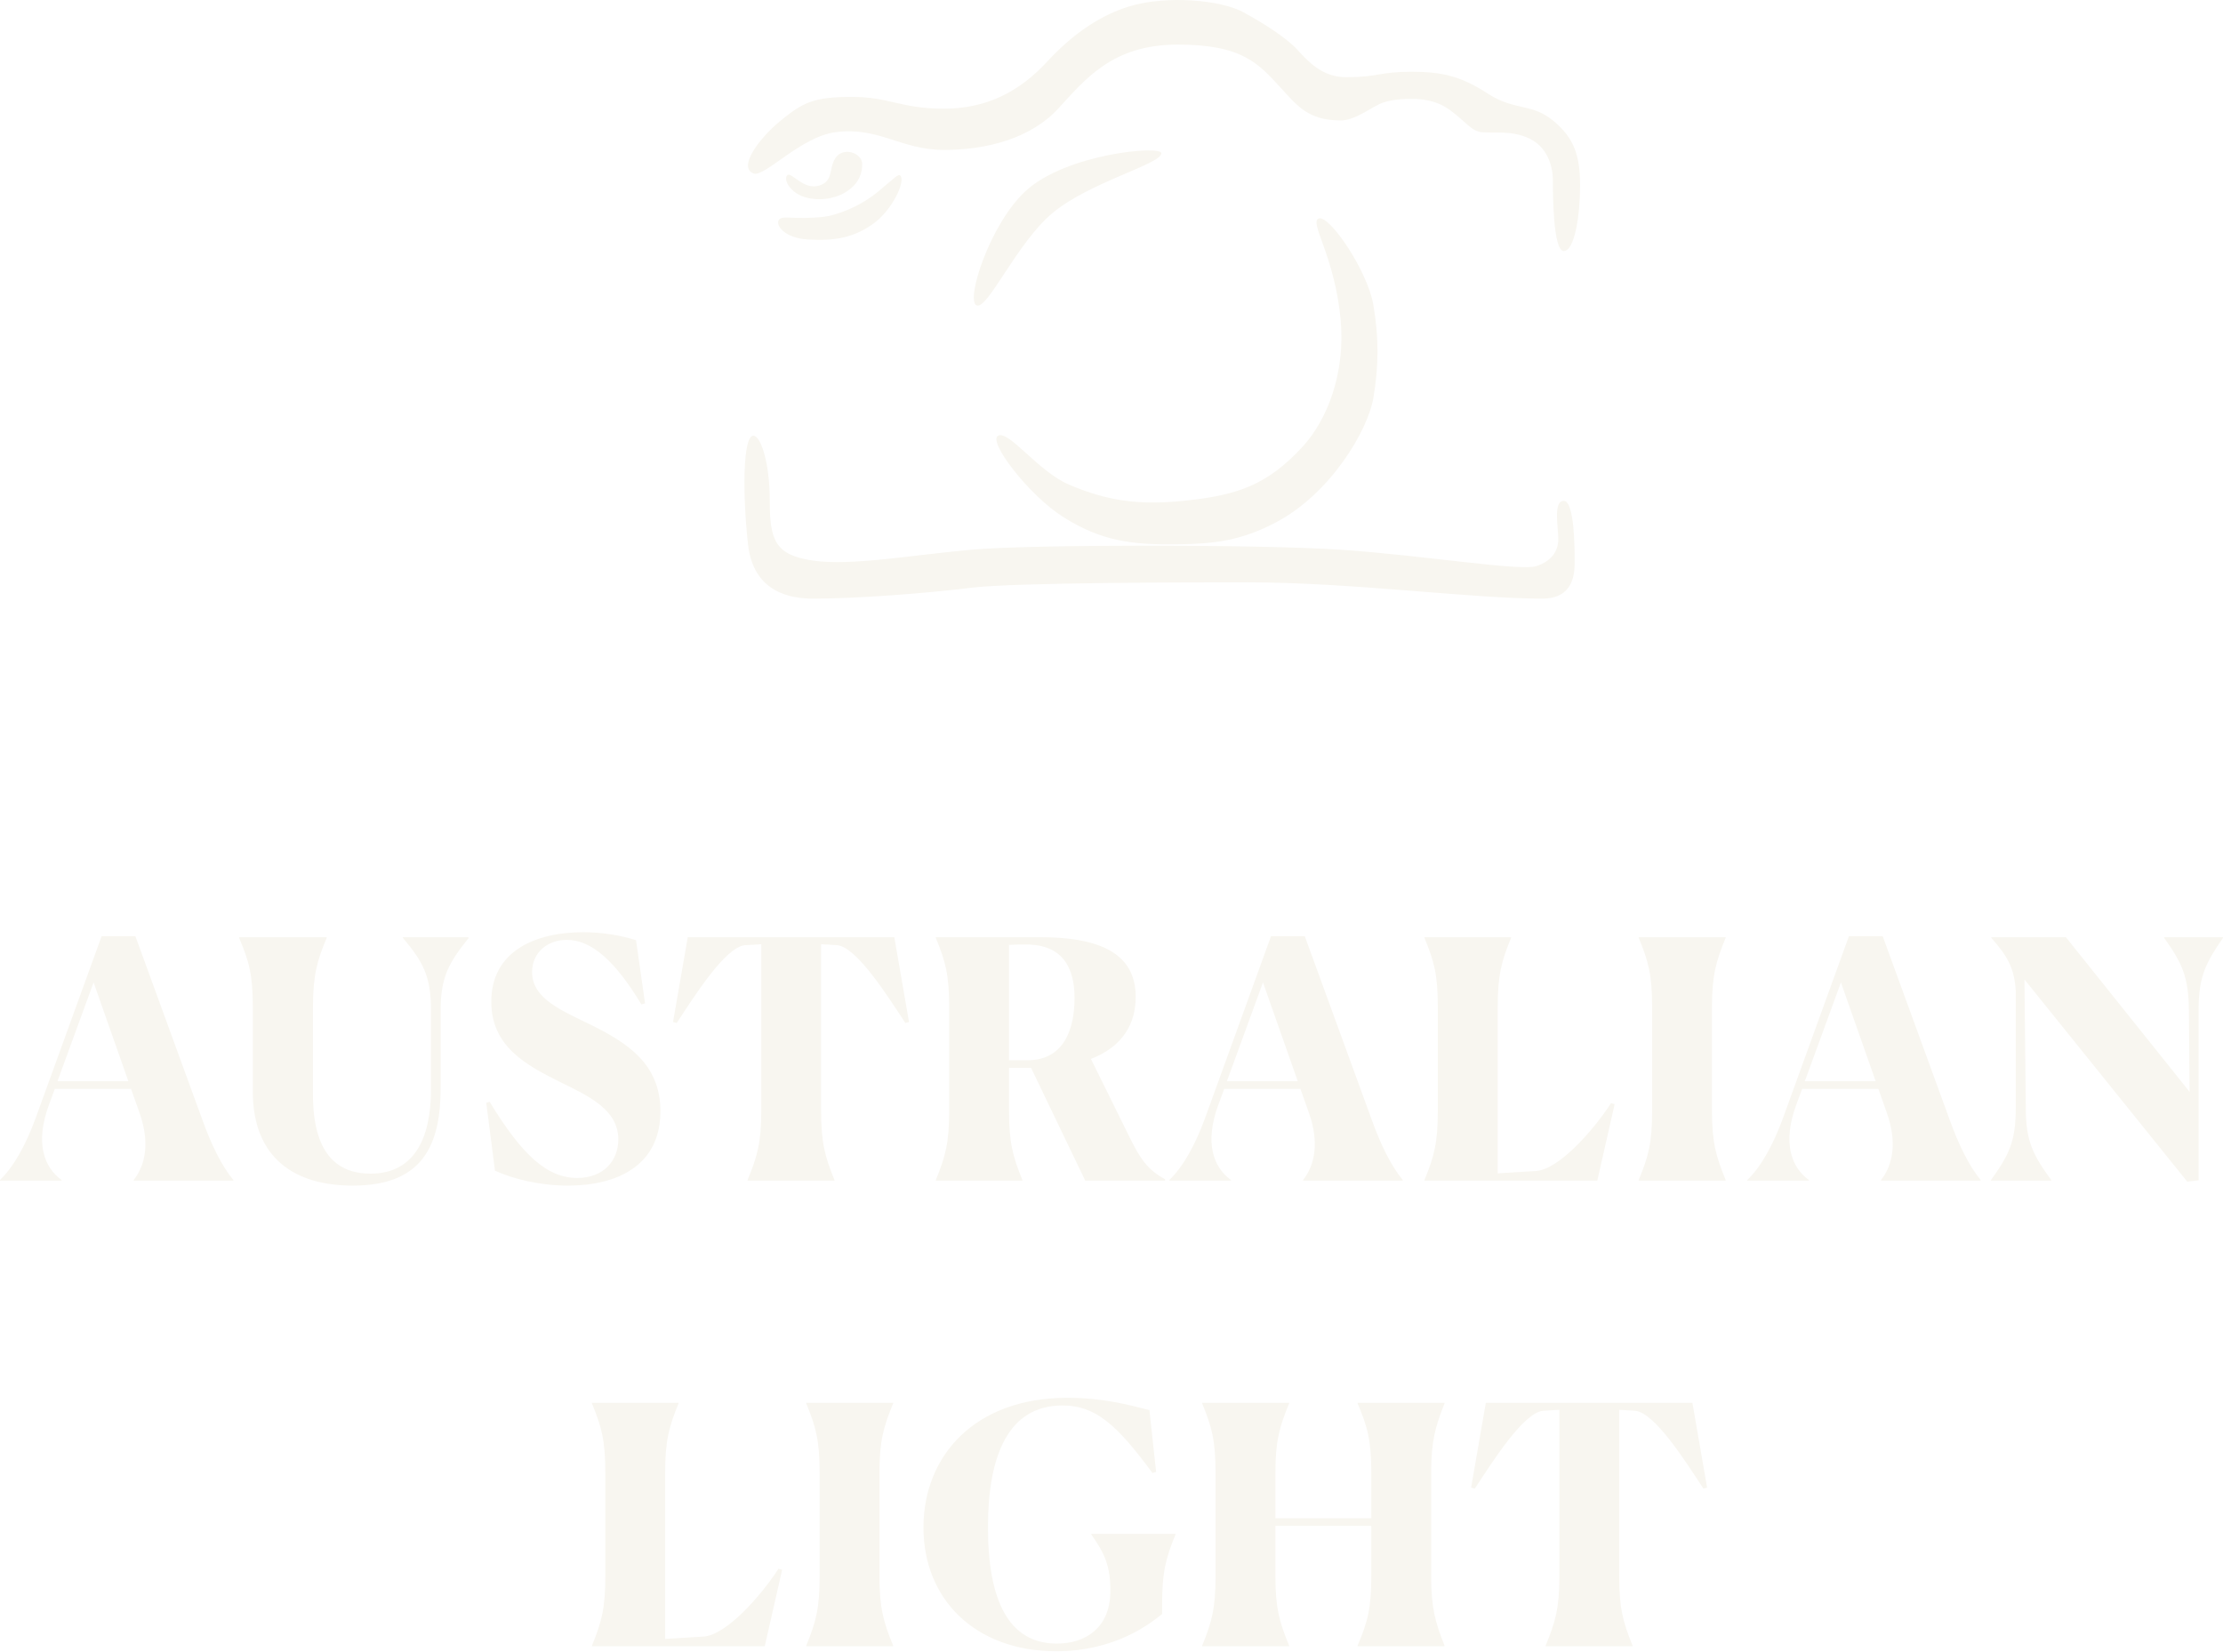
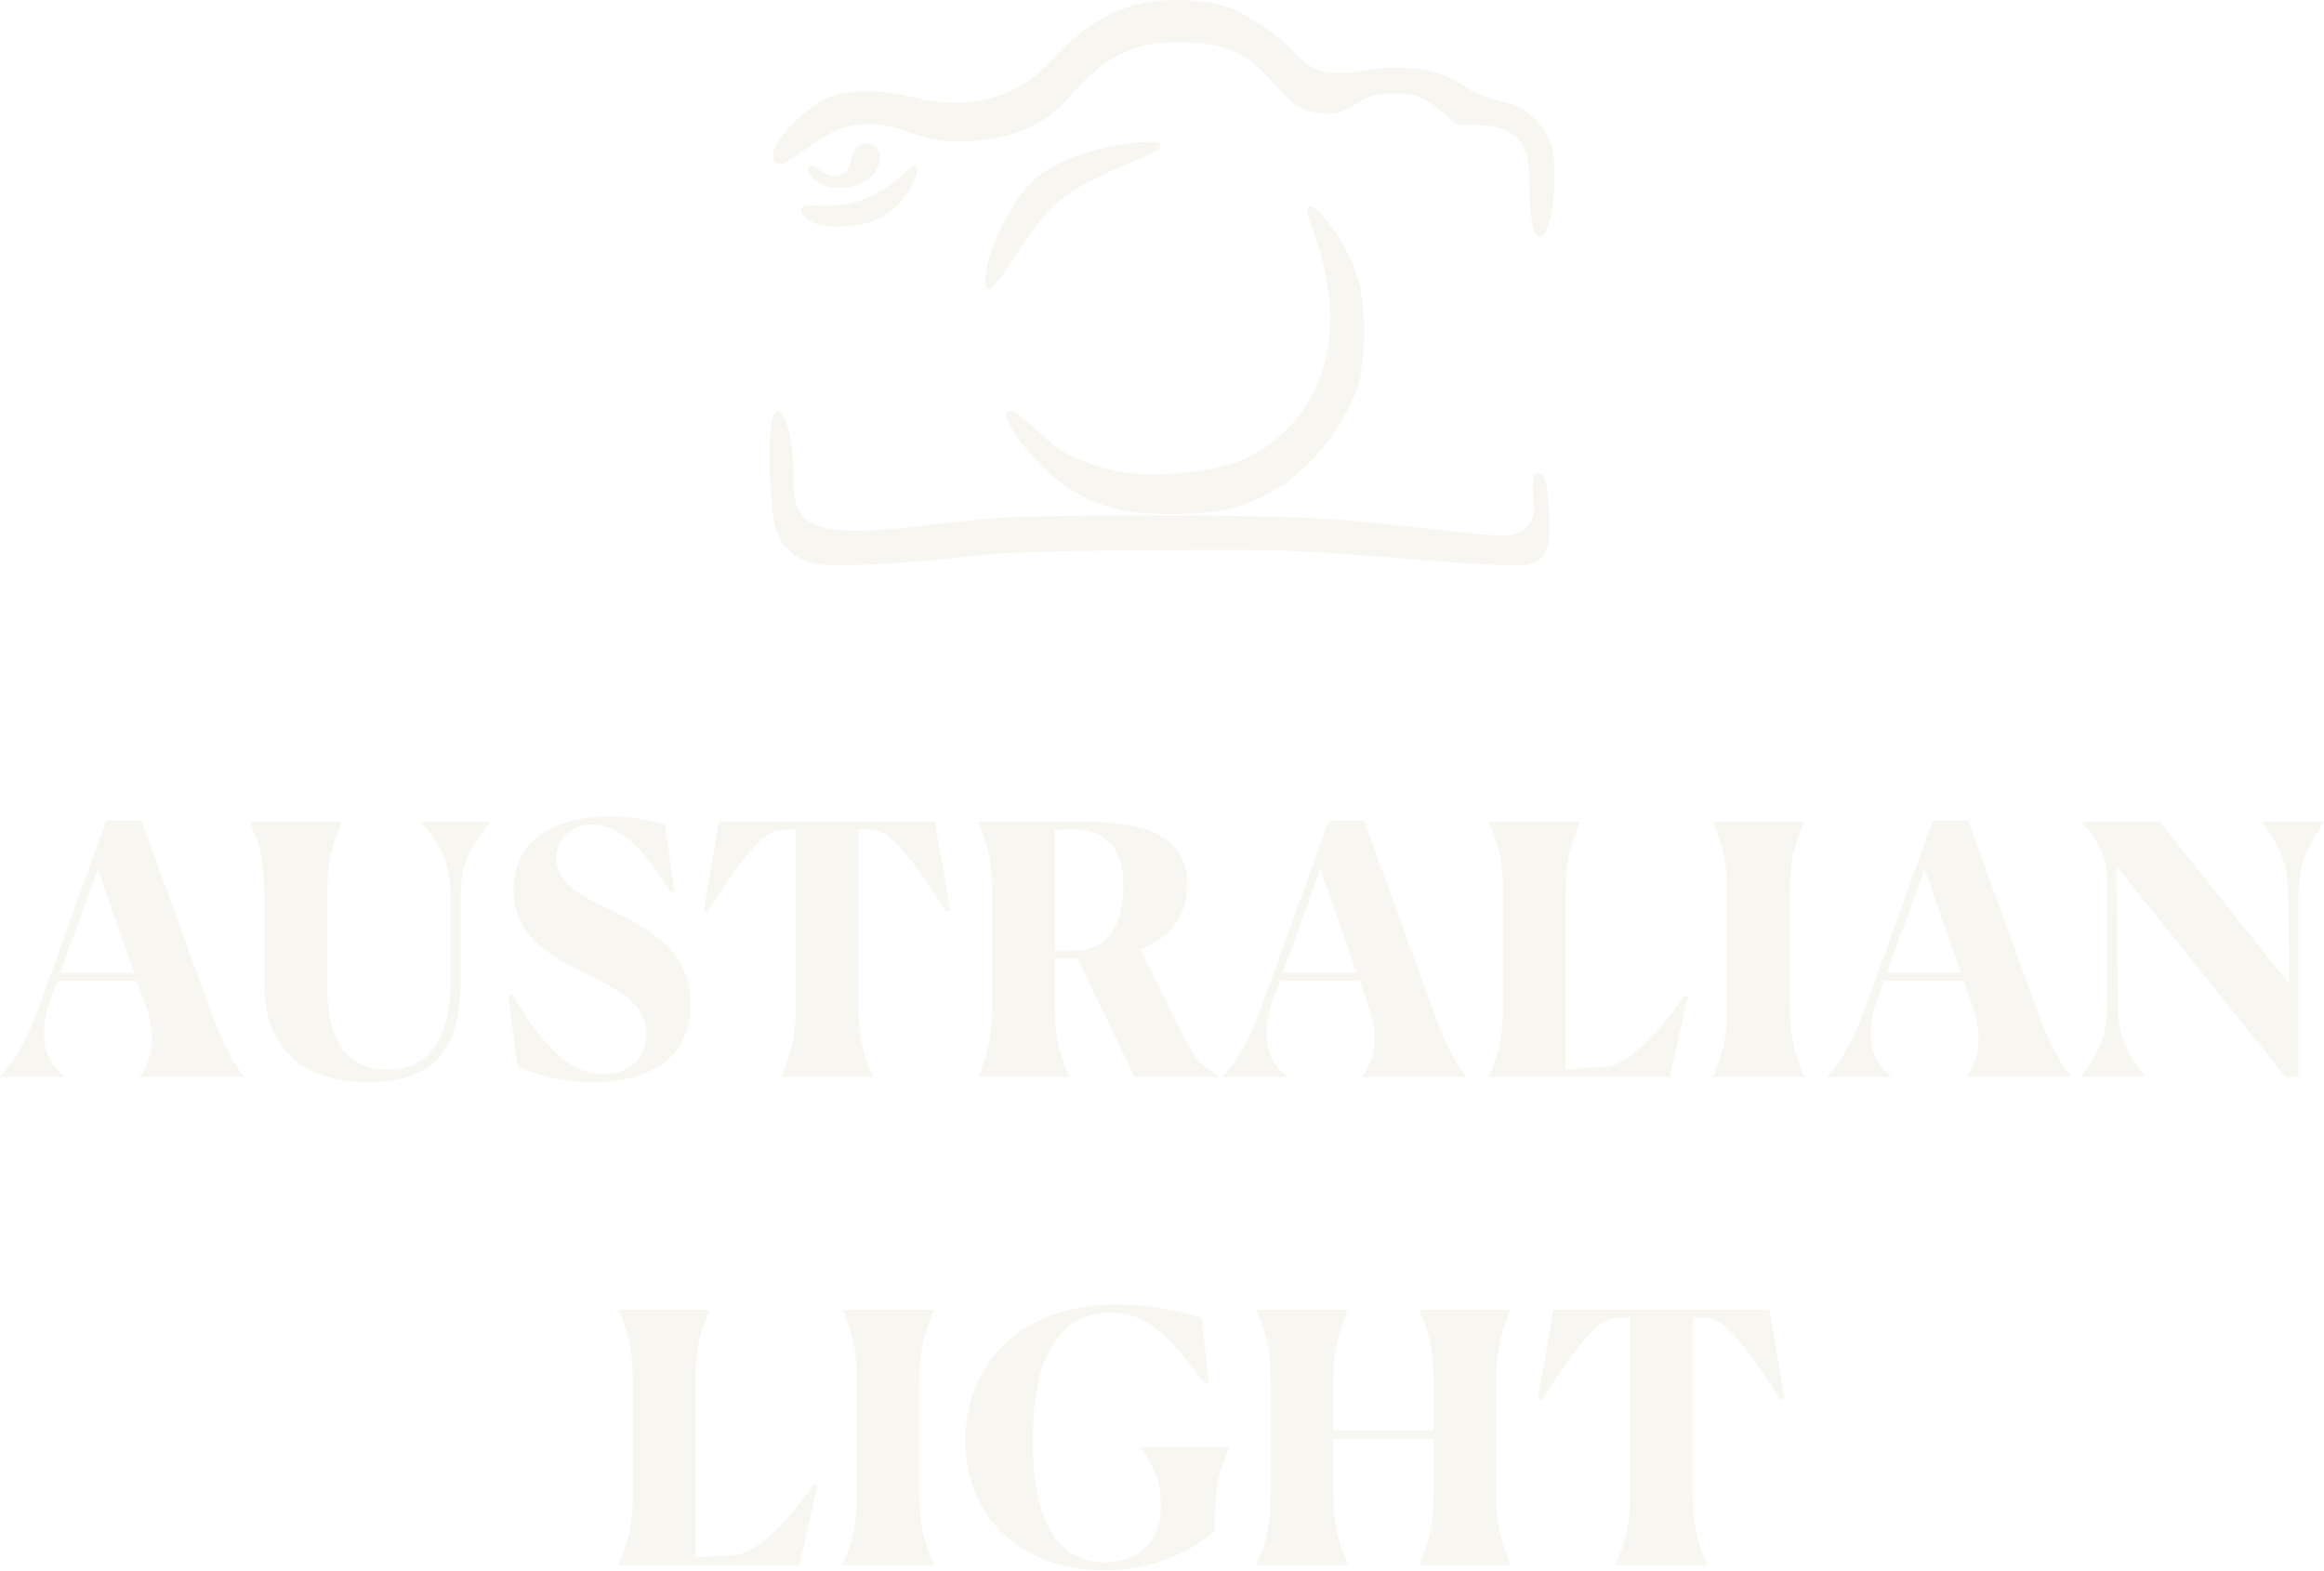
- <svg xmlns="http://www.w3.org/2000/svg" width="70" height="52" viewBox="0 0 70 52" fill="none">
-   <path d="M51.408 51.822V51.843H48.671V51.822C48.977 51.078 49.103 50.649 49.103 49.633V44.396L48.587 44.428C47.966 44.491 46.998 46.03 46.44 46.879L46.324 46.847L46.787 44.176H53.292L53.755 46.847L53.639 46.879C53.082 46.03 52.113 44.491 51.492 44.428L50.987 44.396V49.633C50.987 50.638 51.103 51.078 51.408 51.822Z" fill="#F8F6F0" />
-   <path d="M37.855 51.843V51.822C38.161 51.078 38.276 50.649 38.276 49.633V46.386C38.276 45.36 38.161 44.941 37.855 44.197V44.176H40.592V44.197C40.287 44.941 40.161 45.381 40.161 46.386V47.811H43.181V46.386C43.181 45.37 43.066 44.941 42.75 44.197V44.176H45.486V44.197C45.192 44.941 45.066 45.381 45.066 46.386V49.633C45.066 50.638 45.192 51.078 45.486 51.822V51.843H42.75V51.822C43.066 51.078 43.181 50.649 43.181 49.633V48.051H40.161V49.633C40.161 50.638 40.287 51.078 40.592 51.822V51.843H37.855Z" fill="#F8F6F0" />
-   <path d="M36.594 50.827C36.205 51.141 35.11 52 33.258 52C30.711 52 29.079 50.366 29.079 48.104C29.079 45.831 30.711 44.019 33.605 44.019C34.731 44.019 35.542 44.239 36.194 44.407L36.405 46.355L36.289 46.386C35.163 44.857 34.489 44.26 33.458 44.26C31.742 44.26 31.11 45.852 31.11 48.093C31.11 50.387 31.753 51.759 33.279 51.759C34.194 51.759 34.931 51.256 34.963 50.178C34.984 49.308 34.763 48.889 34.363 48.324V48.303H37.015V48.324C36.71 49.067 36.594 49.507 36.594 50.513V50.827Z" fill="#F8F6F0" />
-   <path d="M25.388 51.843V51.822C25.693 51.078 25.809 50.659 25.809 49.633V46.386C25.809 45.36 25.693 44.941 25.388 44.197V44.176H28.124V44.197C27.819 44.941 27.693 45.381 27.693 46.386V49.633C27.693 50.638 27.819 51.078 28.124 51.822V51.843H25.388Z" fill="#F8F6F0" />
-   <path d="M24.081 51.843H18.64V51.822C18.945 51.078 19.061 50.649 19.061 49.633V46.386C19.061 45.36 18.945 44.941 18.64 44.197V44.176H21.366V44.197C21.061 44.941 20.945 45.381 20.945 46.386V51.612L22.145 51.539C22.881 51.497 23.987 50.219 24.513 49.403L24.629 49.434L24.081 51.843Z" fill="#F8F6F0" />
-   <path d="M68.874 37.212L63.748 30.844L63.79 34.907C63.79 35.934 64.022 36.384 64.59 37.159V37.18H62.695V37.159C63.253 36.384 63.474 35.955 63.474 34.907V31.189C63.422 30.456 63.2 30.1 62.706 29.535V29.514H65.053L68.948 34.384L68.926 31.807C68.916 30.75 68.705 30.32 68.147 29.535V29.514H70V29.535C69.463 30.31 69.232 30.76 69.232 31.787V37.17L68.874 37.212Z" fill="#F8F6F0" />
-   <path d="M59.063 34.049L57.969 30.938L56.832 34.049H59.063ZM56.958 37.159V37.18H55.022V37.159C55.464 36.73 55.832 36.06 56.148 35.201L58.221 29.482H59.284L61.389 35.253C61.684 36.07 62 36.709 62.368 37.159V37.18H59.232V37.159C59.611 36.678 59.737 35.965 59.421 35.065L59.148 34.29H56.748L56.558 34.803C56.127 35.986 56.4 36.751 56.958 37.159Z" fill="#F8F6F0" />
-   <path d="M51.602 37.18V37.159C51.908 36.416 52.024 35.997 52.024 34.97V31.724C52.024 30.697 51.908 30.278 51.602 29.535V29.514H54.339V29.535C54.034 30.278 53.908 30.718 53.908 31.724V34.97C53.908 35.976 54.034 36.416 54.339 37.159V37.18H51.602Z" fill="#F8F6F0" />
-   <path d="M50.297 37.18H44.855V37.159C45.161 36.416 45.276 35.986 45.276 34.97V31.724C45.276 30.697 45.161 30.278 44.855 29.535V29.514H47.582V29.535C47.276 30.278 47.161 30.718 47.161 31.724V36.95L48.361 36.877C49.097 36.835 50.202 35.557 50.729 34.74L50.844 34.771L50.297 37.18Z" fill="#F8F6F0" />
-   <path d="M40.865 34.049L39.77 30.938L38.634 34.049H40.865ZM38.76 37.159V37.18H36.823V37.159C37.265 36.73 37.634 36.06 37.95 35.201L40.023 29.482H41.086L43.191 35.253C43.486 36.07 43.802 36.709 44.17 37.159V37.18H41.033V37.159C41.412 36.678 41.539 35.965 41.223 35.065L40.949 34.29H38.549L38.36 34.803C37.928 35.986 38.202 36.751 38.76 37.159Z" fill="#F8F6F0" />
-   <path d="M32.31 29.744C32.183 29.744 31.983 29.744 31.773 29.755V33.389H32.352C33.52 33.389 33.836 32.383 33.836 31.43C33.836 30.509 33.489 29.744 32.31 29.744ZM29.468 37.18V37.159C29.773 36.416 29.889 35.986 29.889 34.97V31.724C29.889 30.697 29.773 30.278 29.468 29.535V29.514H32.762C35.015 29.514 35.762 30.268 35.762 31.399C35.762 32.226 35.362 32.959 34.352 33.347L35.541 35.756C35.899 36.489 36.13 36.835 36.688 37.138V37.18H34.173L32.468 33.63H31.773V34.97C31.773 35.976 31.889 36.416 32.194 37.159V37.18H29.468Z" fill="#F8F6F0" />
-   <path d="M26.277 37.159V37.18H23.541V37.159C23.846 36.416 23.972 35.986 23.972 34.97V29.734L23.456 29.765C22.835 29.828 21.867 31.368 21.309 32.216L21.193 32.184L21.657 29.514H28.161L28.624 32.184L28.509 32.216C27.951 31.368 26.982 29.828 26.361 29.765L25.856 29.734V34.97C25.856 35.976 25.972 36.416 26.277 37.159Z" fill="#F8F6F0" />
-   <path d="M20.028 29.608L20.312 31.598L20.196 31.629C19.375 30.268 18.628 29.598 17.849 29.598C17.228 29.598 16.755 30.006 16.755 30.613C16.755 31.462 17.702 31.828 18.681 32.31C19.712 32.834 20.796 33.483 20.796 34.991C20.796 36.719 19.418 37.337 17.881 37.337C17.007 37.337 16.154 37.128 15.586 36.866L15.312 34.73L15.418 34.698C16.439 36.374 17.228 37.096 18.175 37.096C19.007 37.096 19.47 36.552 19.47 35.882C19.47 34.96 18.575 34.531 17.628 34.07C16.555 33.535 15.47 32.949 15.47 31.546C15.47 29.943 16.87 29.357 18.365 29.357C18.954 29.357 19.533 29.451 20.028 29.608Z" fill="#F8F6F0" />
-   <path d="M11.108 37.337C9.287 37.337 7.961 36.478 7.961 34.373V31.724C7.961 30.697 7.845 30.278 7.529 29.535V29.514H10.287V29.535C9.992 30.236 9.855 30.697 9.855 31.724V34.468C9.855 36.311 10.603 36.96 11.666 36.96C13.097 36.96 13.571 35.766 13.571 34.311V31.807C13.571 30.75 13.329 30.299 12.687 29.535V29.514H14.739L14.76 29.535C14.139 30.31 13.876 30.76 13.876 31.807V34.237C13.876 36.018 13.35 37.337 11.108 37.337Z" fill="#F8F6F0" />
-   <path d="M4.042 34.049L2.947 30.938L1.81 34.049H4.042ZM1.937 37.159V37.18H0V37.159C0.442 36.73 0.81 36.06 1.126 35.201L3.2 29.482H4.263L6.368 35.253C6.663 36.07 6.978 36.709 7.347 37.159V37.18H4.21V37.159C4.589 36.678 4.715 35.965 4.4 35.065L4.126 34.29H1.726L1.537 34.803C1.105 35.986 1.379 36.751 1.937 37.159Z" fill="#F8F6F0" />
-   <path d="M32.288 6.023C31.17 7.063 30.404 9.444 30.747 9.615C31.089 9.786 32.014 7.65 33.144 6.707C34.316 5.73 36.569 5.168 36.569 4.826C36.569 4.568 33.558 4.841 32.288 6.023Z" fill="#F8F6F0" />
-   <path d="M33.658 15.26C32.686 14.843 31.774 13.549 31.431 13.72C31.089 13.891 32.399 15.602 33.486 16.286C34.696 17.047 35.653 17.16 37.083 17.141C38.237 17.127 39.073 17.028 40.165 16.457C41.896 15.553 43.077 13.549 43.248 12.523C43.419 11.497 43.419 10.641 43.248 9.615C43.068 8.534 41.878 6.787 41.535 6.878C41.193 6.97 42.049 8.076 42.22 10.128C42.355 11.749 41.805 13.207 41.022 14.062C39.889 15.298 38.923 15.606 37.254 15.773C35.908 15.908 34.901 15.793 33.658 15.26Z" fill="#F8F6F0" />
-   <path d="M26.301 4.164C25.205 4.313 24.075 5.587 23.733 5.463C23.219 5.278 23.904 4.35 24.589 3.793C25.274 3.236 25.616 3.051 26.815 3.051C28.013 3.051 28.355 3.422 29.725 3.422C31.095 3.422 32.122 2.865 32.978 1.937C33.834 1.01 34.702 0.467 35.541 0.207C36.74 -0.164 38.453 0.007 39.138 0.378C39.822 0.749 40.51 1.195 40.853 1.566C41.195 1.937 41.632 2.431 42.391 2.431C43.419 2.431 43.419 2.26 44.446 2.26C45.377 2.26 45.988 2.387 46.844 2.944C47.7 3.501 48.214 3.236 48.899 3.793C49.584 4.35 49.755 4.924 49.755 5.852C49.755 6.78 49.584 7.905 49.241 7.905C48.899 7.905 48.899 6.052 48.899 5.681C48.899 5.31 48.772 4.587 48.043 4.312C47.528 4.119 47.186 4.198 46.673 4.164C46.33 4.141 46.159 3.828 45.645 3.457C45.171 3.114 44.64 3.115 44.457 3.115L44.446 3.115C44.275 3.115 43.761 3.115 43.419 3.286C43.075 3.458 42.626 3.793 42.222 3.793C41.193 3.793 40.85 3.33 40.336 2.773C39.63 2.008 39.137 1.404 37.083 1.404C35.028 1.404 34.176 2.494 33.32 3.422C32.464 4.35 31.095 4.721 29.725 4.721C28.355 4.721 27.671 3.979 26.301 4.164Z" fill="#F8F6F0" />
-   <path d="M25.797 5.844C25.291 6.003 24.905 5.374 24.784 5.524C24.663 5.675 24.901 6.107 25.419 6.229C25.985 6.363 26.448 6.163 26.617 6.058C26.823 5.931 27.15 5.681 27.15 5.168C27.15 4.811 26.534 4.598 26.294 4.997C26.096 5.325 26.247 5.702 25.797 5.844Z" fill="#F8F6F0" />
-   <path d="M25.948 6.826C24.973 6.932 24.64 6.764 24.526 6.924C24.412 7.083 24.692 7.496 25.432 7.541C26.294 7.594 26.886 7.481 27.493 7.049C28.1 6.617 28.523 5.702 28.351 5.531C28.286 5.467 28.198 5.58 27.664 6.023C27.018 6.561 26.262 6.791 25.948 6.826Z" fill="#F8F6F0" />
-   <path d="M24.239 15.773C24.239 14.529 23.943 13.72 23.725 13.72C23.383 13.72 23.383 15.602 23.554 17.141C23.725 18.681 24.924 18.852 25.609 18.852C26.99 18.852 29.205 18.681 30.575 18.51C31.945 18.339 37.596 18.339 39.309 18.339C42.563 18.339 46.33 18.852 48.556 18.852C49.585 18.852 49.584 18.019 49.584 17.668L49.584 17.655V17.654C49.584 17.312 49.584 15.773 49.242 15.773C48.899 15.773 49.07 16.628 49.07 16.97C49.07 17.312 48.899 17.655 48.385 17.826C47.871 17.997 44.789 17.483 42.22 17.312C39.651 17.141 32.459 17.141 30.575 17.312C28.691 17.483 26.808 17.826 25.609 17.655C24.41 17.483 24.239 17.017 24.239 15.773Z" fill="#F8F6F0" />
+ <svg xmlns="http://www.w3.org/2000/svg" width="74" height="50" viewBox="0 0 74 50" fill="none">
+   <path d="M32.904 5.751C31.842 6.744 31.115 9.017 31.44 9.181C31.765 9.344 32.644 7.304 33.718 6.404C34.831 5.471 36.972 4.934 36.972 4.607C36.972 4.361 34.111 4.622 32.904 5.751Z" fill="#F8F6F0" />
+   <path d="M34.206 14.57C33.283 14.172 32.416 12.937 32.091 13.1C31.765 13.264 33.01 14.897 34.043 15.55C35.193 16.277 36.102 16.384 37.46 16.367C38.557 16.353 39.35 16.259 40.389 15.713C42.033 14.85 43.154 12.937 43.317 11.957C43.48 10.977 43.48 10.161 43.317 9.181C43.146 8.149 42.016 6.48 41.69 6.567C41.365 6.655 42.178 7.711 42.341 9.671C42.469 11.218 41.947 12.61 41.202 13.427C40.126 14.607 39.208 14.901 37.623 15.06C36.344 15.189 35.387 15.079 34.206 14.57Z" fill="#F8F6F0" />
+   <path d="M27.217 3.976C26.176 4.118 25.103 5.334 24.777 5.216C24.289 5.039 24.94 4.153 25.59 3.622C26.241 3.09 26.566 2.913 27.705 2.913C28.843 2.913 29.169 3.267 30.47 3.267C31.771 3.267 32.747 2.736 33.56 1.85C34.374 0.964 35.199 0.446 35.996 0.198C37.135 -0.157 38.762 0.007 39.413 0.361C40.063 0.715 40.717 1.141 41.042 1.496C41.367 1.85 41.782 2.321 42.504 2.321C43.48 2.321 43.48 2.158 44.456 2.158C45.34 2.158 45.921 2.279 46.734 2.811C47.547 3.342 48.036 3.09 48.687 3.622C49.337 4.153 49.5 4.702 49.5 5.587C49.5 6.473 49.337 7.547 49.012 7.547C48.687 7.547 48.687 5.778 48.687 5.424C48.687 5.07 48.566 4.38 47.873 4.118C47.385 3.932 47.059 4.009 46.572 3.976C46.246 3.954 46.083 3.655 45.595 3.301C45.145 2.974 44.64 2.974 44.467 2.974L44.456 2.974C44.294 2.974 43.806 2.974 43.48 3.138C43.153 3.302 42.727 3.622 42.343 3.622C41.365 3.622 41.039 3.179 40.552 2.648C39.881 1.917 39.412 1.341 37.46 1.341C35.508 1.341 34.699 2.381 33.886 3.267C33.072 4.153 31.771 4.508 30.47 4.508C29.169 4.508 28.518 3.799 27.217 3.976Z" fill="#F8F6F0" />
+   <path d="M26.738 5.579C26.256 5.732 25.89 5.131 25.775 5.274C25.66 5.418 25.886 5.83 26.378 5.947C26.916 6.075 27.357 5.884 27.517 5.784C27.712 5.663 28.023 5.424 28.023 4.934C28.023 4.593 27.438 4.391 27.21 4.771C27.022 5.084 27.166 5.444 26.738 5.579Z" fill="#F8F6F0" />
+   <path d="M26.882 6.517C25.955 6.618 25.638 6.459 25.53 6.611C25.422 6.763 25.688 7.157 26.391 7.201C27.21 7.251 27.772 7.143 28.349 6.731C28.926 6.318 29.328 5.444 29.165 5.282C29.103 5.22 29.019 5.328 28.512 5.751C27.898 6.264 27.18 6.485 26.882 6.517Z" fill="#F8F6F0" />
+   <path d="M25.258 15.06C25.258 13.872 24.977 13.1 24.77 13.1C24.444 13.1 24.444 14.897 24.607 16.367C24.77 17.837 25.909 18 26.559 18C27.871 18 29.976 17.837 31.278 17.673C32.579 17.51 37.948 17.51 39.575 17.51C42.667 17.51 46.246 18 48.361 18C49.338 18 49.337 17.204 49.337 16.869L49.337 16.857V16.857C49.337 16.53 49.337 15.06 49.012 15.06C48.687 15.06 48.849 15.877 48.849 16.203C48.849 16.53 48.687 16.857 48.198 17.02C47.71 17.183 44.782 16.693 42.341 16.53C39.901 16.367 33.067 16.367 31.278 16.53C29.488 16.693 27.698 17.02 26.559 16.857C25.42 16.693 25.258 16.248 25.258 15.06Z" fill="#F8F6F0" />
+   <path d="M54.346 49.811V49.833H51.453V49.811C51.775 49.023 51.909 48.568 51.909 47.491V41.941L51.364 41.974C50.707 42.041 49.683 43.672 49.094 44.572L48.971 44.538L49.461 41.708H56.337L56.827 44.538L56.704 44.572C56.115 43.672 55.091 42.041 54.434 41.974L53.9 41.941V47.491C53.9 48.557 54.023 49.023 54.346 49.811Z" fill="#F8F6F0" />
+   <path d="M40.018 49.833V49.811C40.34 49.023 40.463 48.568 40.463 47.491V44.05C40.463 42.962 40.34 42.518 40.018 41.73V41.708H42.911V41.73C42.588 42.518 42.454 42.984 42.454 44.05V45.559H45.648V44.05C45.648 42.973 45.525 42.518 45.192 41.73V41.708H48.085V41.73C47.773 42.518 47.64 42.984 47.64 44.05V47.491C47.64 48.557 47.773 49.023 48.085 49.811V49.833H45.192V49.811C45.525 49.023 45.648 48.568 45.648 47.491V45.815H42.454V47.491C42.454 48.557 42.588 49.023 42.911 49.811V49.833H40.018Z" fill="#F8F6F0" />
+   <path d="M38.685 48.757C38.274 49.09 37.117 50 35.158 50C32.465 50 30.741 48.268 30.741 45.87C30.741 43.462 32.465 41.541 35.525 41.541C36.716 41.541 37.573 41.774 38.263 41.952L38.485 44.017L38.363 44.05C37.172 42.429 36.46 41.796 35.37 41.796C33.556 41.796 32.888 43.484 32.888 45.859C32.888 48.29 33.567 49.745 35.18 49.745C36.148 49.745 36.927 49.212 36.961 48.068C36.983 47.147 36.749 46.703 36.327 46.103V46.081H39.13V46.103C38.808 46.892 38.685 47.358 38.685 48.424V48.757Z" fill="#F8F6F0" />
+   <path d="M26.838 49.833V49.811C27.161 49.023 27.283 48.579 27.283 47.491V44.05C27.283 42.962 27.161 42.518 26.838 41.73V41.708H29.731V41.73C29.408 42.518 29.275 42.984 29.275 44.05V47.491C29.275 48.557 29.408 49.023 29.731 49.811V49.833H26.838Z" fill="#F8F6F0" />
+   <path d="M25.458 49.833H19.705V49.811C20.028 49.023 20.15 48.568 20.15 47.491V44.05C20.15 42.962 20.028 42.518 19.705 41.73V41.708H22.587V41.73C22.264 42.518 22.142 42.984 22.142 44.05V49.589L23.41 49.511C24.189 49.467 25.358 48.113 25.914 47.247L26.036 47.28L25.458 49.833Z" fill="#F8F6F0" />
+   <path d="M72.809 34.326L67.391 27.576L67.435 31.884C67.435 32.971 67.68 33.449 68.281 34.27V34.292H66.278V34.27C66.868 33.449 67.101 32.994 67.101 31.884V27.943C67.046 27.166 66.812 26.788 66.289 26.189V26.166H68.77L72.887 31.328L72.865 28.598C72.854 27.476 72.631 27.021 72.042 26.189V26.166H74V26.189C73.433 27.01 73.188 27.488 73.188 28.575V34.281L72.809 34.326Z" fill="#F8F6F0" />
+   <path d="M62.438 30.973L61.281 27.676L60.079 30.973H62.438ZM60.213 34.27V34.292H58.166V34.27C58.633 33.815 59.022 33.105 59.356 32.194L61.548 26.133H62.672L64.897 32.25C65.209 33.116 65.543 33.793 65.932 34.27V34.292H62.616V34.27C63.017 33.76 63.15 33.005 62.817 32.05L62.527 31.229H59.99L59.79 31.773C59.334 33.027 59.623 33.837 60.213 34.27Z" fill="#F8F6F0" />
+   <path d="M54.55 34.292V34.27C54.873 33.482 54.995 33.038 54.995 31.95V28.509C54.995 27.421 54.873 26.977 54.55 26.189V26.166H57.443V26.189C57.121 26.977 56.987 27.443 56.987 28.509V31.95C56.987 33.016 57.121 33.482 57.443 34.27V34.292H54.55Z" fill="#F8F6F0" />
+   <path d="M53.17 34.292H47.417V34.27C47.74 33.482 47.862 33.027 47.862 31.95V28.509C47.862 27.421 47.74 26.977 47.417 26.189V26.166H50.299V26.189C49.976 26.977 49.854 27.443 49.854 28.509V34.048L51.122 33.97C51.901 33.926 53.069 32.572 53.626 31.706L53.748 31.739L53.17 34.292Z" fill="#F8F6F0" />
+   <path d="M43.2 30.973L42.043 27.676L40.842 30.973H43.2ZM40.975 34.27V34.292H38.928V34.27C39.395 33.815 39.785 33.105 40.118 32.194L42.31 26.133H43.434L45.66 32.25C45.971 33.116 46.305 33.793 46.694 34.27V34.292H43.379V34.27C43.779 33.76 43.913 33.005 43.579 32.05L43.289 31.229H40.753L40.552 31.773C40.096 33.027 40.385 33.837 40.975 34.27Z" fill="#F8F6F0" />
+   <path d="M34.155 26.411C34.022 26.411 33.81 26.411 33.588 26.422V30.274H34.2C35.435 30.274 35.769 29.208 35.769 28.198C35.769 27.221 35.401 26.411 34.155 26.411ZM31.151 34.292V34.27C31.474 33.482 31.596 33.027 31.596 31.95V28.509C31.596 27.421 31.474 26.977 31.151 26.189V26.166H34.634C37.015 26.166 37.805 26.966 37.805 28.165C37.805 29.042 37.382 29.819 36.314 30.229L37.571 32.783C37.95 33.56 38.194 33.926 38.784 34.248V34.292H36.125L34.322 30.529H33.588V31.95C33.588 33.016 33.71 33.482 34.033 34.27V34.292H31.151Z" fill="#F8F6F0" />
+   <path d="M27.778 34.27V34.292H24.885V34.27C25.207 33.482 25.341 33.027 25.341 31.95V26.4L24.796 26.433C24.139 26.5 23.115 28.131 22.526 29.03L22.403 28.997L22.893 26.166H29.769L30.259 28.997L30.137 29.03C29.547 28.131 28.523 26.5 27.867 26.433L27.333 26.4V31.95C27.333 33.016 27.455 33.482 27.778 34.27Z" fill="#F8F6F0" />
+   <path d="M21.173 26.266L21.473 28.376L21.351 28.409C20.483 26.966 19.693 26.255 18.87 26.255C18.213 26.255 17.712 26.688 17.712 27.332C17.712 28.231 18.714 28.62 19.749 29.131C20.839 29.686 21.985 30.374 21.985 31.972C21.985 33.804 20.527 34.459 18.903 34.459C17.979 34.459 17.078 34.237 16.477 33.959L16.188 31.695L16.299 31.662C17.379 33.438 18.213 34.204 19.215 34.204C20.094 34.204 20.583 33.626 20.583 32.916C20.583 31.939 19.637 31.484 18.636 30.995C17.501 30.429 16.355 29.808 16.355 28.32C16.355 26.622 17.835 26 19.415 26C20.038 26 20.65 26.1 21.173 26.266Z" fill="#F8F6F0" />
+   <path d="M11.743 34.459C9.818 34.459 8.416 33.549 8.416 31.317V28.509C8.416 27.421 8.294 26.977 7.96 26.189V26.166H10.875V26.189C10.564 26.933 10.419 27.421 10.419 28.509V31.417C10.419 33.371 11.209 34.059 12.333 34.059C13.846 34.059 14.347 32.794 14.347 31.251V28.598C14.347 27.476 14.091 26.999 13.412 26.189V26.166H15.582L15.604 26.189C14.948 27.01 14.669 27.488 14.669 28.598V31.173C14.669 33.06 14.113 34.459 11.743 34.459Z" fill="#F8F6F0" />
+   <path d="M4.273 30.973L3.116 27.676L1.914 30.973H4.273ZM2.047 34.27V34.292H0V34.27C0.467 33.815 0.857 33.105 1.191 32.194L3.383 26.133H4.506L6.732 32.25C7.043 33.116 7.377 33.793 7.767 34.27V34.292H4.451V34.27C4.851 33.76 4.985 33.005 4.651 32.05L4.362 31.229H1.825L1.625 31.773C1.168 33.027 1.458 33.837 2.047 34.27Z" fill="#F8F6F0" />
</svg>
